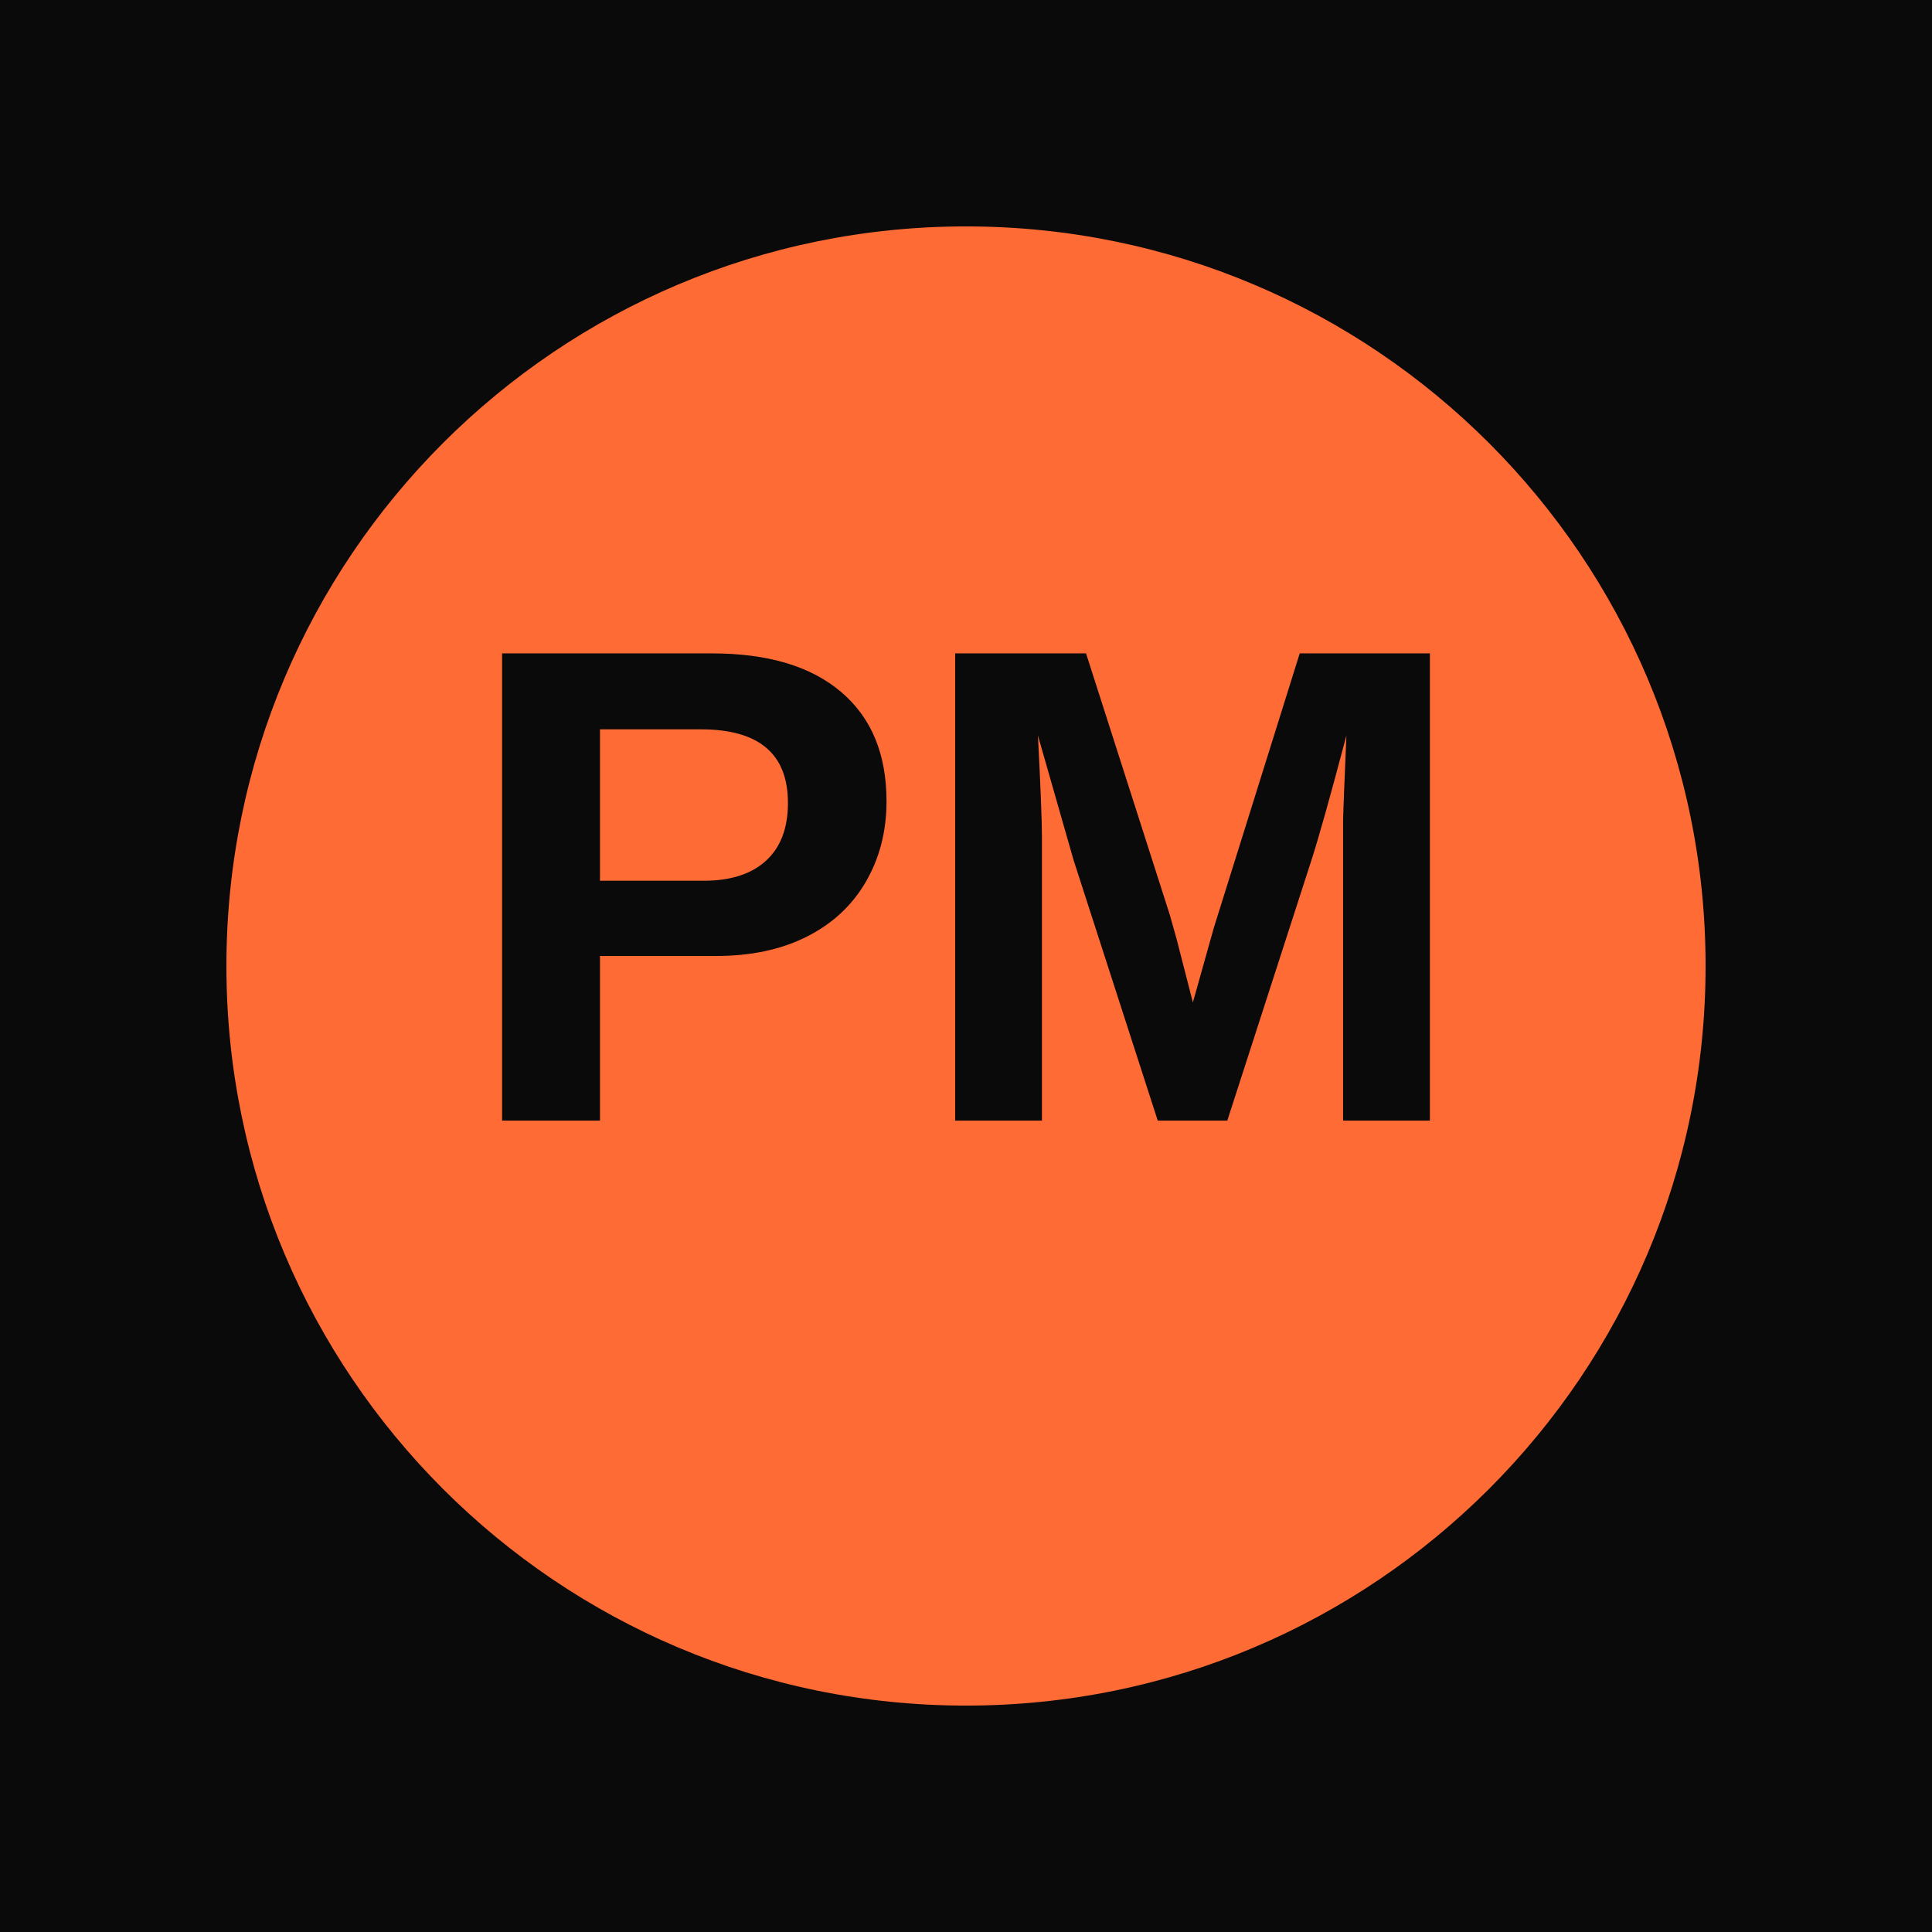
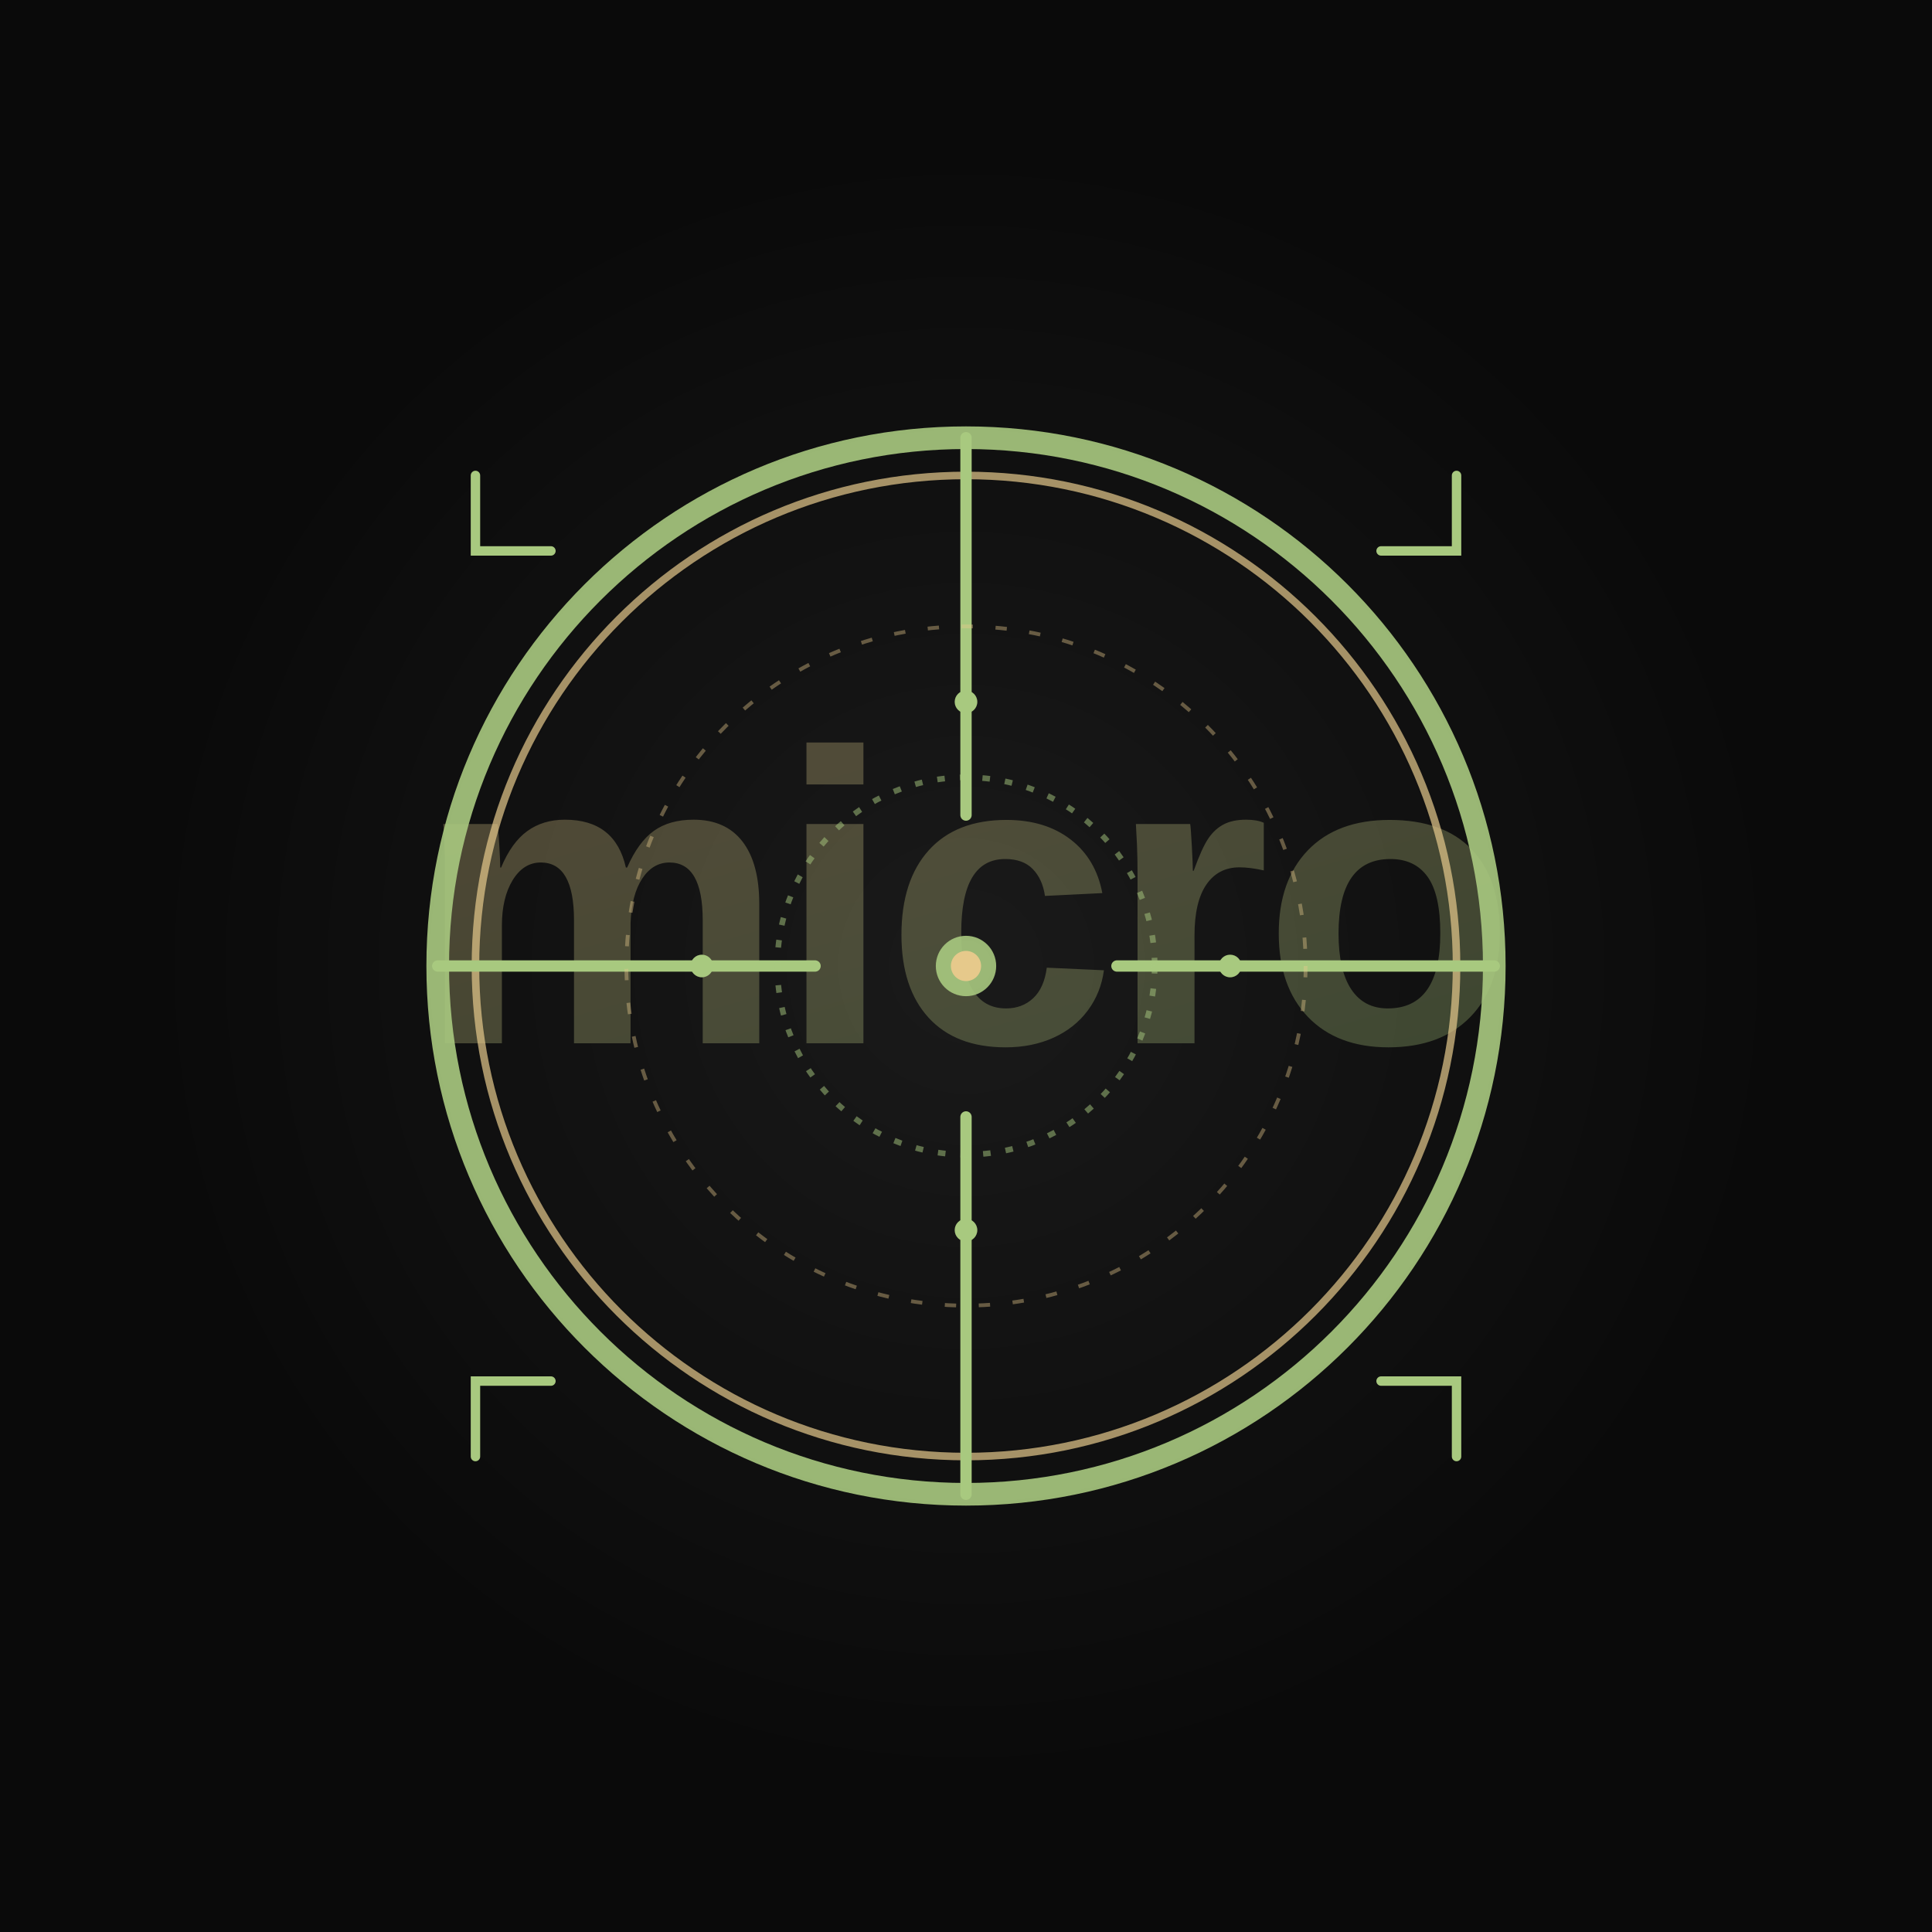
- <svg xmlns="http://www.w3.org/2000/svg" width="128" height="128">
-   <rect width="128" height="128" fill="#0a0a0a" />
-   <circle cx="64" cy="64" r="49" fill="#FF6B35" />
-   <text x="50%" y="58%" text-anchor="middle" fill="#0a0a0a" font-family="Arial,sans-serif" font-size="45" font-weight="bold">PM</text>
+ <svg xmlns="http://www.w3.org/2000/svg" width="512" height="512">
+   <rect width="512" height="512" fill="#0a0a0a" />
+   <defs>
+     <radialGradient id="bgGrad" cx="50%" cy="50%" r="50%">
+       <stop offset="0%" style="stop-color:#1a1a1a;stop-opacity:1" />
+       <stop offset="100%" style="stop-color:#0a0a0a;stop-opacity:1" />
+     </radialGradient>
+     <linearGradient id="textGrad" x1="0%" y1="0%" x2="100%" y2="100%">
+       <stop offset="0%" style="stop-color:#E6C98B;stop-opacity:0.3" />
+       <stop offset="100%" style="stop-color:#A8C97F;stop-opacity:0.3" />
+     </linearGradient>
+   </defs>
+   <circle cx="256" cy="256" r="220" fill="url(#bgGrad)" />
+   <text x="50%" y="54%" text-anchor="middle" fill="url(#textGrad)" font-family="Arial, sans-serif" font-size="110" font-weight="900" letter-spacing="-2">micro</text>
+   <g transform="translate(256, 256)">
+     <circle cx="0" cy="0" r="140" fill="none" stroke="#A8C97F" stroke-width="6" opacity="0.9" />
+     <circle cx="0" cy="0" r="130" fill="none" stroke="#E6C98B" stroke-width="2" opacity="0.7" />
+     <line x1="-140" y1="0" x2="-40" y2="0" stroke="#A8C97F" stroke-width="3" stroke-linecap="round" />
+     <line x1="40" y1="0" x2="140" y2="0" stroke="#A8C97F" stroke-width="3" stroke-linecap="round" />
+     <line x1="0" y1="-140" x2="0" y2="-40" stroke="#A8C97F" stroke-width="3" stroke-linecap="round" />
+     <line x1="0" y1="40" x2="0" y2="140" stroke="#A8C97F" stroke-width="3" stroke-linecap="round" />
+     <circle cx="0" cy="0" r="8" fill="#A8C97F" opacity="0.9" />
+     <circle cx="0" cy="0" r="4" fill="#E6C98B" />
+     <circle cx="0" cy="0" r="50" fill="none" stroke="#A8C97F" stroke-width="1.5" opacity="0.5" stroke-dasharray="2,4" />
+     <circle cx="0" cy="0" r="90" fill="none" stroke="#E6C98B" stroke-width="1" opacity="0.4" stroke-dasharray="3,6" />
+     <circle cx="-70" cy="0" r="3" fill="#A8C97F" />
+     <circle cx="70" cy="0" r="3" fill="#A8C97F" />
+     <circle cx="0" cy="-70" r="3" fill="#A8C97F" />
+     <circle cx="0" cy="70" r="3" fill="#A8C97F" />
+     <path d="M 110,-110 L 130,-110 L 130,-130" stroke="#A8C97F" stroke-width="2.5" fill="none" stroke-linecap="round" />
+     <path d="M -110,-110 L -130,-110 L -130,-130" stroke="#A8C97F" stroke-width="2.5" fill="none" stroke-linecap="round" />
+     <path d="M 110,110 L 130,110 L 130,130" stroke="#A8C97F" stroke-width="2.5" fill="none" stroke-linecap="round" />
+     <path d="M -110,110 L -130,110 L -130,130" stroke="#A8C97F" stroke-width="2.5" fill="none" stroke-linecap="round" />
+   </g>
</svg>
